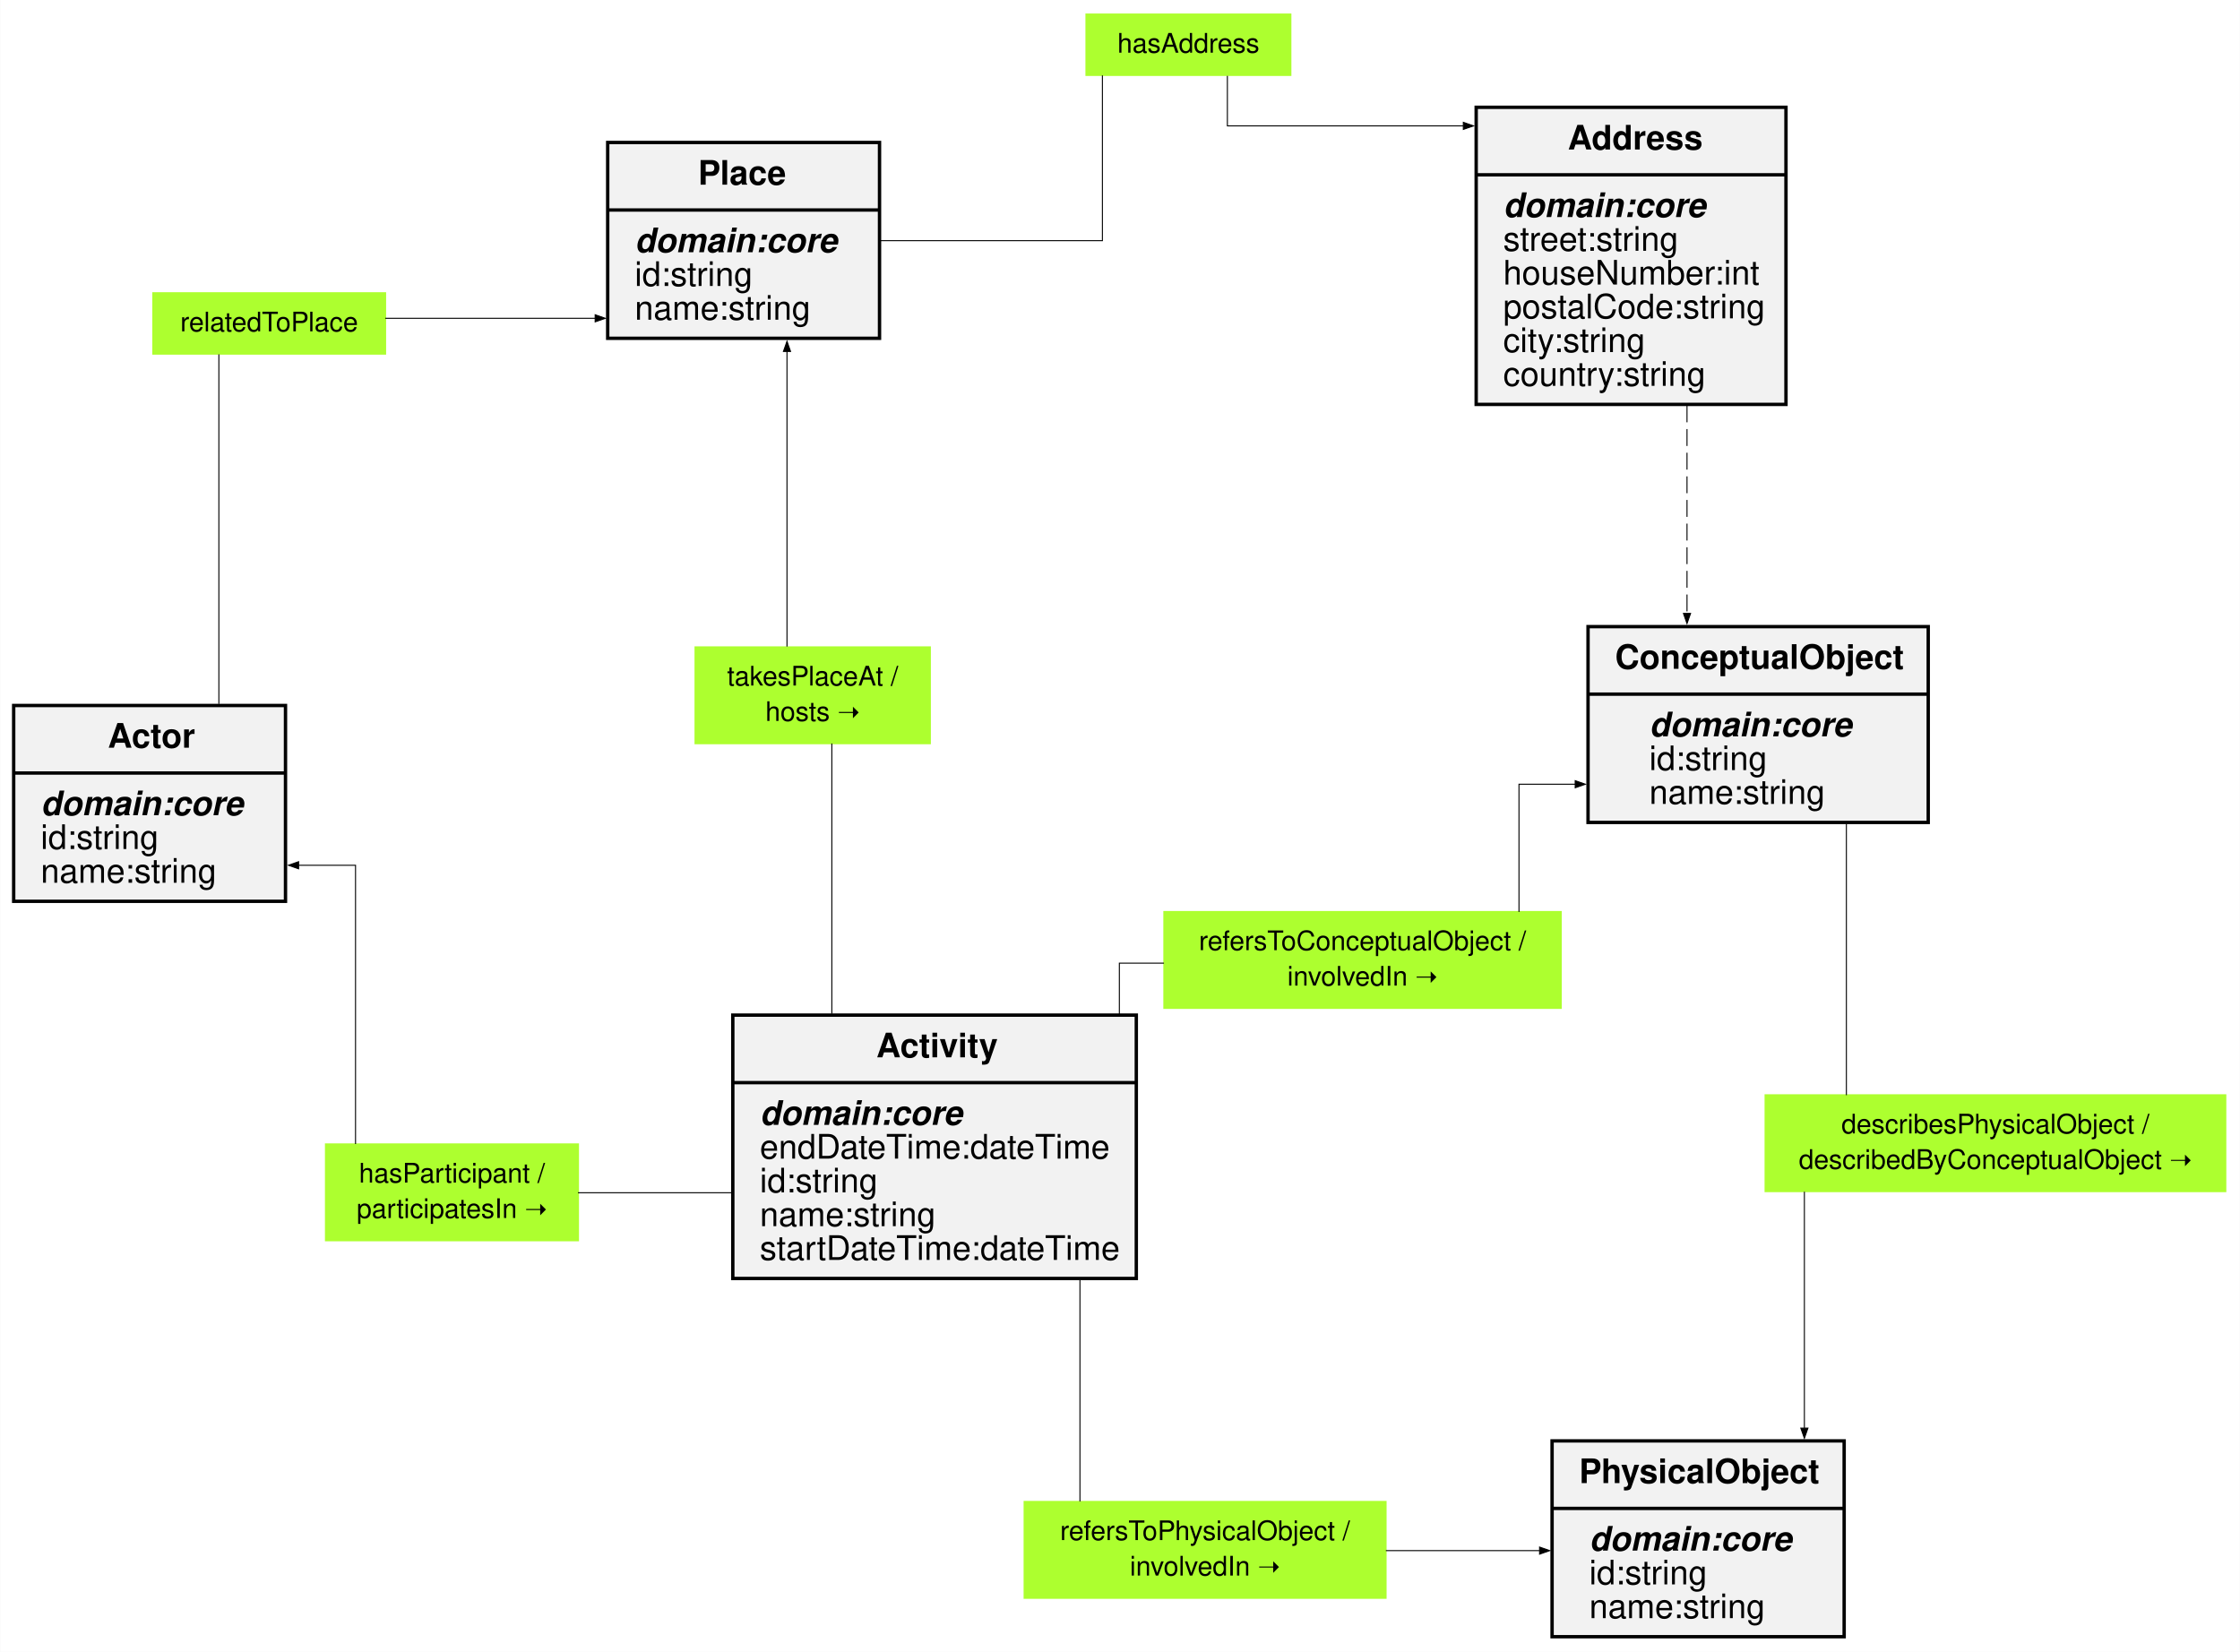
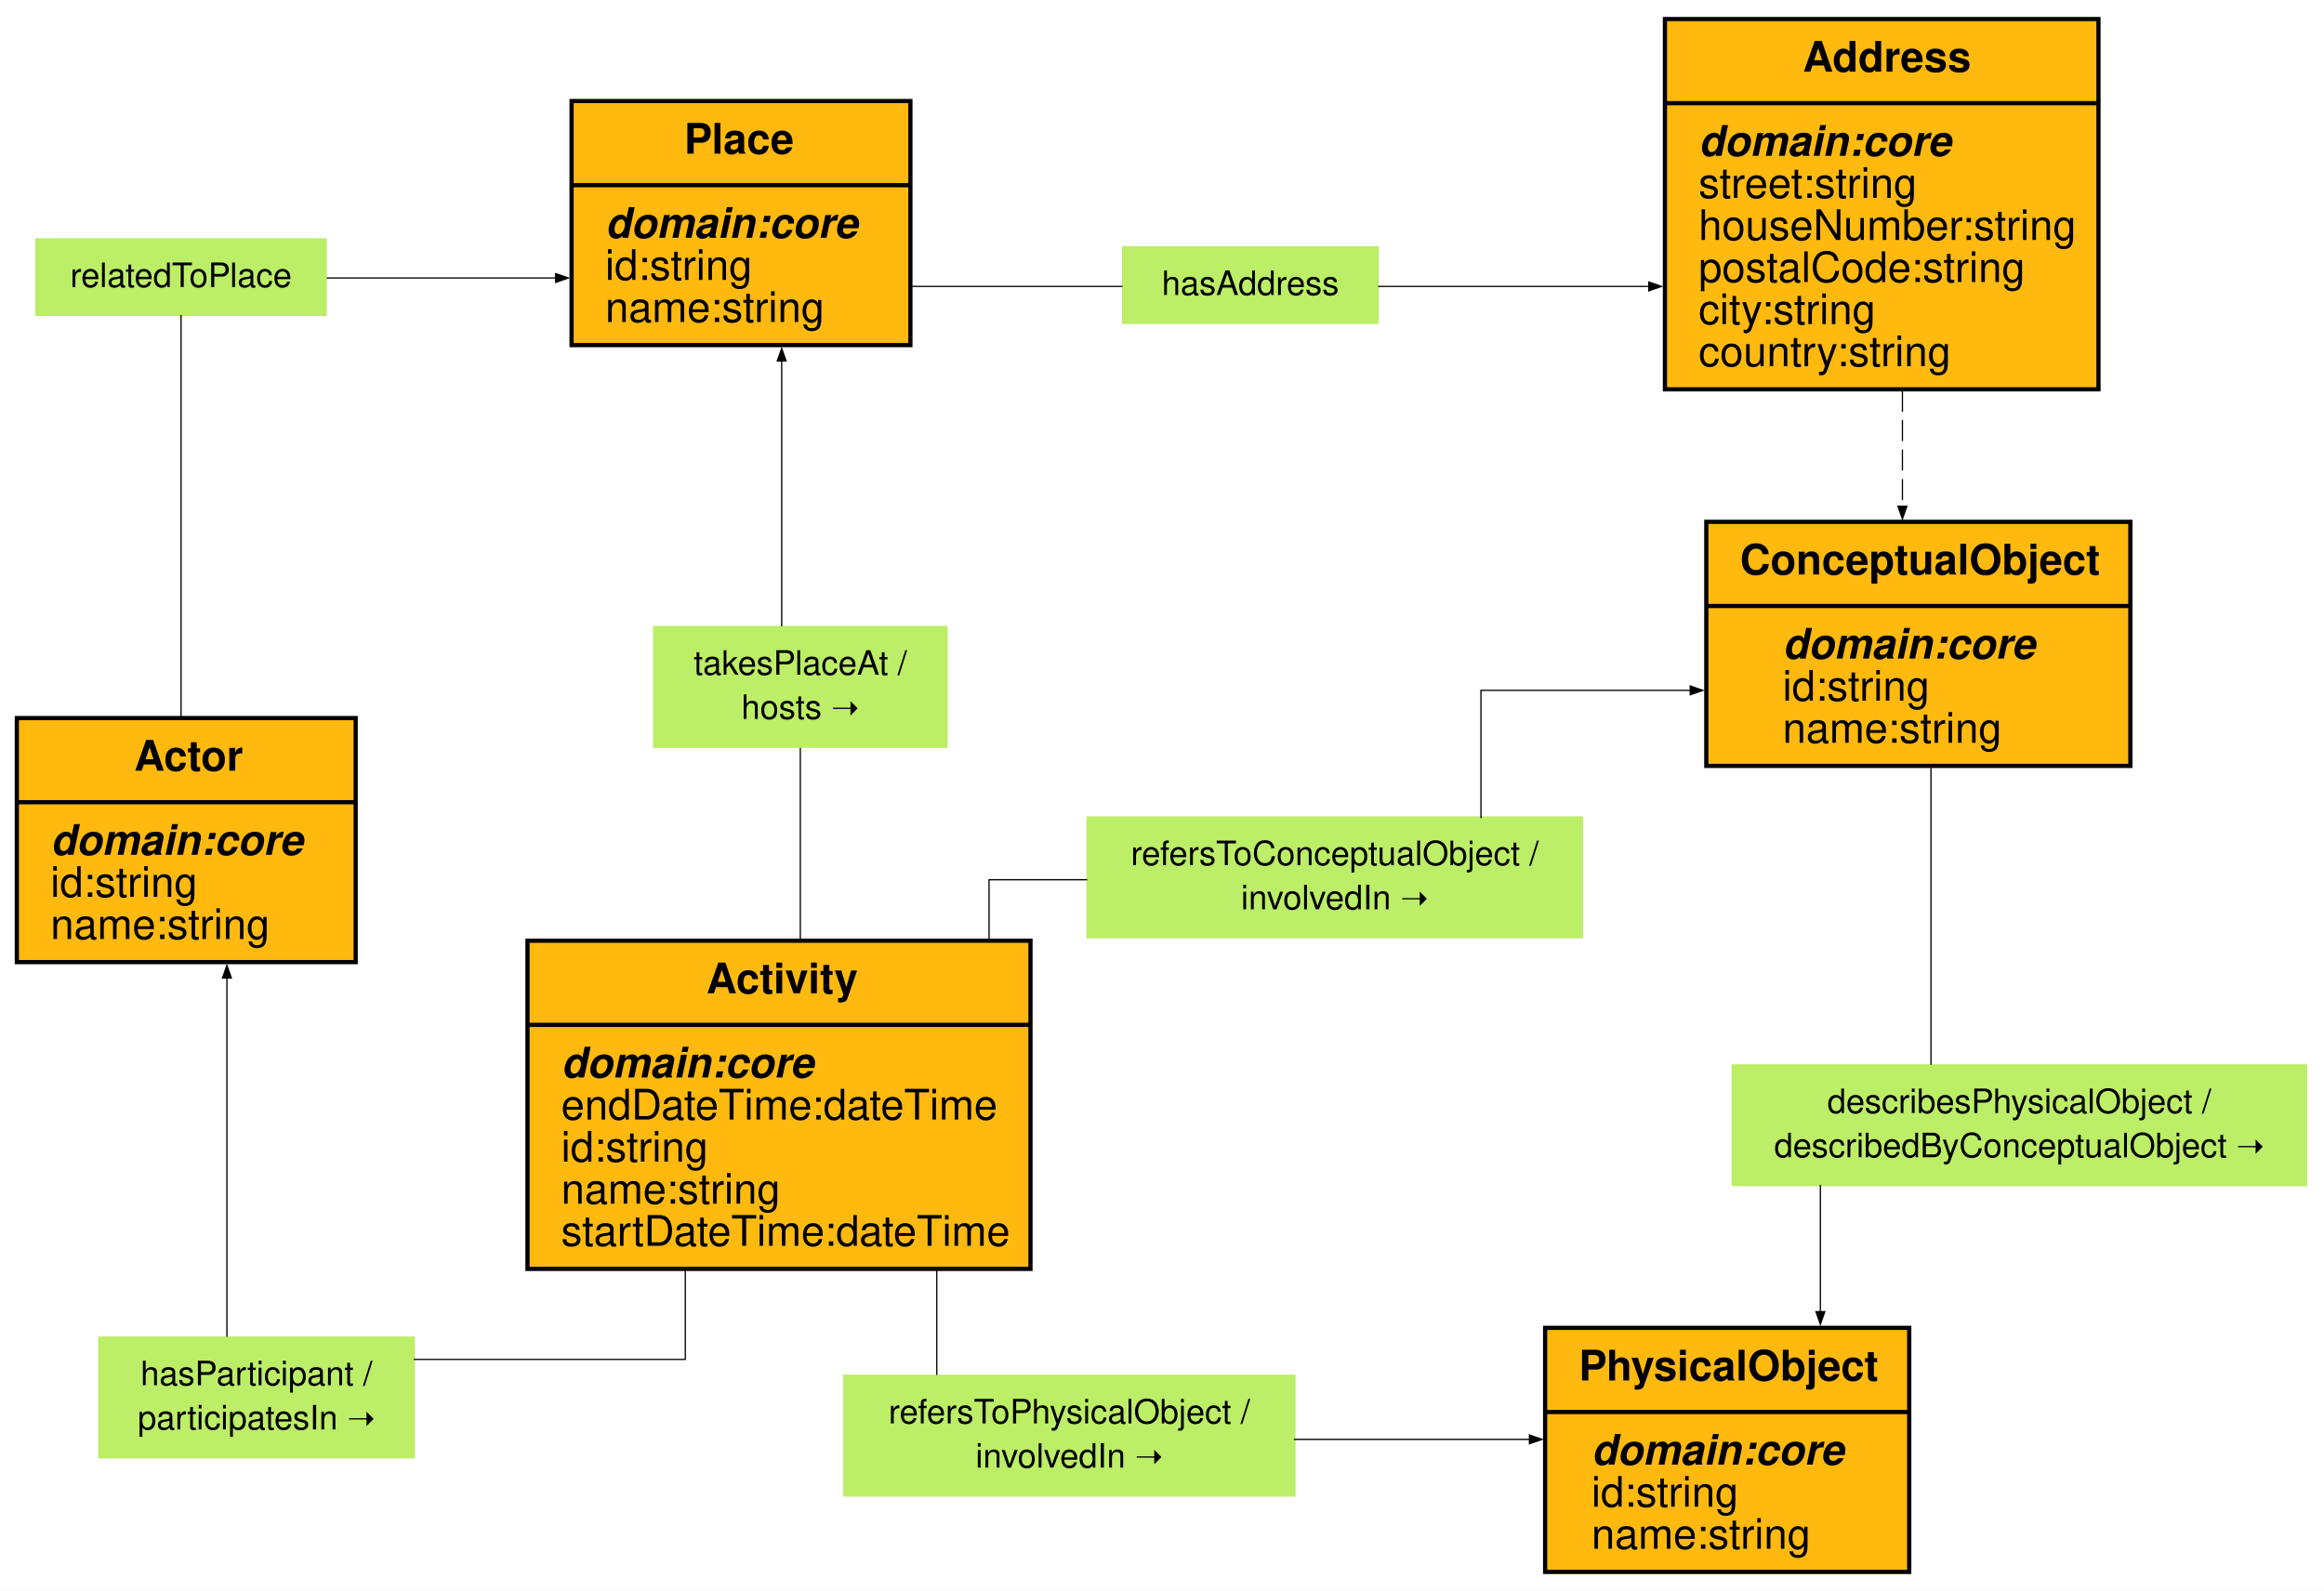
- <svg xmlns="http://www.w3.org/2000/svg" width="663pt" height="489pt" viewBox="0.00 0.00 663.28 489.28">
-   <g id="graph0" class="graph" transform="scale(1 1) rotate(0) translate(4 485.28)">
-     <polygon fill="white" stroke="none" points="-4,4 -4,-485.28 659.28,-485.28 659.28,4 -4,4" />
+ <svg xmlns="http://www.w3.org/2000/svg" width="552pt" height="378pt" viewBox="0.00 0.00 552.13 378.04">
+   <g id="graph0" class="graph" transform="scale(1 1) rotate(0) translate(4 374.04)">
+     <polygon fill="white" stroke="none" points="-4,4 -4,-374.04 548.13,-374.04 548.13,4 -4,4" />
    <g id="node1" class="node">
-       <polygon fill="#f2f2f2" stroke="black" points="212.97,-106.61 212.97,-184.61 332.47,-184.61 332.47,-106.61 212.97,-106.61" />
-       <text text-anchor="start" x="255.47" y="-172.11" font-family="Helvetica,Arial,sans-serif" font-weight="bold" font-size="10.00">Activity</text>
-       <polyline fill="none" stroke="black" points="212.97,-164.61 332.47,-164.61" />
-       <text text-anchor="start" x="220.97" y="-152.11" font-family="Helvetica,Arial,sans-serif" font-weight="bold" font-style="italic" font-size="10.00"> domain:core</text>
-       <text text-anchor="start" x="282.47" y="-152.11" font-family="Helvetica,Arial,sans-serif" font-size="10.00"> </text>
-       <text text-anchor="start" x="220.97" y="-142.11" font-family="Helvetica,Arial,sans-serif" font-size="10.00">endDateTime:dateTime</text>
-       <text text-anchor="start" x="220.97" y="-132.11" font-family="Helvetica,Arial,sans-serif" font-size="10.00">id:string</text>
-       <text text-anchor="start" x="220.97" y="-122.11" font-family="Helvetica,Arial,sans-serif" font-size="10.00">name:string</text>
-       <text text-anchor="start" x="220.97" y="-112.11" font-family="Helvetica,Arial,sans-serif" font-size="10.00">startDateTime:dateTime</text>
+       <polygon fill="#ffb90f" stroke="black" points="121.32,-72.51 121.32,-150.51 240.82,-150.51 240.82,-72.51 121.32,-72.51" />
+       <text text-anchor="start" x="163.82" y="-138.01" font-family="Helvetica,Arial,sans-serif" font-weight="bold" font-size="10.00">Activity</text>
+       <polyline fill="none" stroke="black" points="121.32,-130.51 240.82,-130.51" />
+       <text text-anchor="start" x="129.32" y="-118.01" font-family="Helvetica,Arial,sans-serif" font-weight="bold" font-style="italic" font-size="10.00"> domain:core</text>
+       <text text-anchor="start" x="190.82" y="-118.01" font-family="Helvetica,Arial,sans-serif" font-size="10.00"> </text>
+       <text text-anchor="start" x="129.32" y="-108.01" font-family="Helvetica,Arial,sans-serif" font-size="10.00">endDateTime:dateTime</text>
+       <text text-anchor="start" x="129.32" y="-98.01" font-family="Helvetica,Arial,sans-serif" font-size="10.00">id:string</text>
+       <text text-anchor="start" x="129.32" y="-88.01" font-family="Helvetica,Arial,sans-serif" font-size="10.00">name:string</text>
+       <text text-anchor="start" x="129.32" y="-78.01" font-family="Helvetica,Arial,sans-serif" font-size="10.00">startDateTime:dateTime</text>
    </g>
    <g id="node9" class="node">
-       <polygon fill="greenyellow" stroke="none" points="167.42,-146.62 92.18,-146.62 92.18,-117.62 167.42,-117.62 167.42,-146.62" />
-       <text text-anchor="middle" x="129.8" y="-135.02" font-family="Helvetica,Arial,sans-serif" font-size="8.00">hasParticipant / </text>
-       <text text-anchor="middle" x="129.8" y="-124.52" font-family="Helvetica,Arial,sans-serif" font-size="8.00">participatesIn ➝</text>
+       <polygon fill="#bcee68" stroke="none" points="94.57,-56.46 19.32,-56.46 19.32,-27.46 94.57,-27.46 94.57,-56.46" />
+       <text text-anchor="middle" x="56.94" y="-44.86" font-family="Helvetica,Arial,sans-serif" font-size="8.00">hasParticipant / </text>
+       <text text-anchor="middle" x="56.94" y="-34.36" font-family="Helvetica,Arial,sans-serif" font-size="8.00">participatesIn ➝</text>
    </g>
    <g id="edge5" class="edge">
-       <path fill="none" stroke="black" stroke-width="0.3" d="M212.52,-132C197.11,-132 180.99,-132 167.11,-132" />
+       <path fill="none" stroke="black" stroke-width="0.3" d="M158.81,-72.16C158.81,-60.61 158.81,-51 158.81,-51 158.81,-51 123.37,-51 94.29,-51" />
    </g>
    <g id="node10" class="node">
-       <polygon fill="greenyellow" stroke="none" points="458.47,-215.45 340.47,-215.45 340.47,-186.45 458.47,-186.45 458.47,-215.45" />
-       <text text-anchor="middle" x="399.47" y="-203.85" font-family="Helvetica,Arial,sans-serif" font-size="8.00">refersToConceptualObject / </text>
-       <text text-anchor="middle" x="399.47" y="-193.35" font-family="Helvetica,Arial,sans-serif" font-size="8.00">involvedIn ➝</text>
+       <polygon fill="#bcee68" stroke="none" points="372.12,-180.07 254.12,-180.07 254.12,-151.07 372.12,-151.07 372.12,-180.07" />
+       <text text-anchor="middle" x="313.12" y="-168.47" font-family="Helvetica,Arial,sans-serif" font-size="8.00">refersToConceptualObject / </text>
+       <text text-anchor="middle" x="313.12" y="-157.97" font-family="Helvetica,Arial,sans-serif" font-size="8.00">involvedIn ➝</text>
    </g>
    <g id="edge7" class="edge">
-       <path fill="none" stroke="black" stroke-width="0.3" d="M327.45,-184.85C327.45,-193.43 327.45,-200 327.45,-200 327.45,-200 332.83,-200 340.66,-200" />
+       <path fill="none" stroke="black" stroke-width="0.3" d="M230.98,-150.95C230.98,-158.96 230.98,-165 230.98,-165 230.98,-165 241.13,-165 254.3,-165" />
    </g>
    <g id="node11" class="node">
-       <polygon fill="greenyellow" stroke="none" points="406.59,-40.72 299.09,-40.72 299.09,-11.72 406.59,-11.72 406.59,-40.72" />
-       <text text-anchor="middle" x="352.84" y="-29.12" font-family="Helvetica,Arial,sans-serif" font-size="8.00">refersToPhysicalObject / </text>
-       <text text-anchor="middle" x="352.84" y="-18.62" font-family="Helvetica,Arial,sans-serif" font-size="8.00">involvedIn ➝</text>
+       <polygon fill="#bcee68" stroke="none" points="303.8,-47.39 196.3,-47.39 196.3,-18.39 303.8,-18.39 303.8,-47.39" />
+       <text text-anchor="middle" x="250.05" y="-35.79" font-family="Helvetica,Arial,sans-serif" font-size="8.00">refersToPhysicalObject / </text>
+       <text text-anchor="middle" x="250.05" y="-25.29" font-family="Helvetica,Arial,sans-serif" font-size="8.00">involvedIn ➝</text>
    </g>
    <g id="edge9" class="edge">
-       <path fill="none" stroke="black" stroke-width="0.3" d="M315.78,-106.18C315.78,-83.63 315.78,-56.7 315.78,-40.56" />
+       <path fill="none" stroke="black" stroke-width="0.3" d="M218.56,-72.2C218.56,-63.3 218.56,-54.39 218.56,-47.31" />
    </g>
    <g id="node13" class="node">
-       <polygon fill="greenyellow" stroke="none" points="271.63,-293.84 201.63,-293.84 201.63,-264.84 271.63,-264.84 271.63,-293.84" />
-       <text text-anchor="middle" x="236.63" y="-282.24" font-family="Helvetica,Arial,sans-serif" font-size="8.00">takesPlaceAt / </text>
-       <text text-anchor="middle" x="236.63" y="-271.74" font-family="Helvetica,Arial,sans-serif" font-size="8.00">hosts ➝</text>
+       <polygon fill="#bcee68" stroke="none" points="221.14,-225.32 151.14,-225.32 151.14,-196.32 221.14,-196.32 221.14,-225.32" />
+       <text text-anchor="middle" x="186.14" y="-213.72" font-family="Helvetica,Arial,sans-serif" font-size="8.00">takesPlaceAt / </text>
+       <text text-anchor="middle" x="186.14" y="-203.22" font-family="Helvetica,Arial,sans-serif" font-size="8.00">hosts ➝</text>
    </g>
    <g id="edge13" class="edge">
-       <path fill="none" stroke="black" stroke-width="0.3" d="M242.3,-185.01C242.3,-211.97 242.3,-246.15 242.3,-265.08" />
+       <path fill="none" stroke="black" stroke-width="0.3" d="M186.14,-150.76C186.14,-166.81 186.14,-184.37 186.14,-196.34" />
    </g>
    <g id="node2" class="node">
-       <polygon fill="#f2f2f2" stroke="black" points="0,-218.32 0,-276.32 80.5,-276.32 80.5,-218.32 0,-218.32" />
-       <text text-anchor="start" x="27.88" y="-263.82" font-family="Helvetica,Arial,sans-serif" font-weight="bold" font-size="10.00">Actor</text>
-       <polyline fill="none" stroke="black" points="0,-256.32 80.5,-256.32" />
-       <text text-anchor="start" x="8" y="-243.82" font-family="Helvetica,Arial,sans-serif" font-weight="bold" font-style="italic" font-size="10.00"> domain:core</text>
-       <text text-anchor="start" x="69.5" y="-243.82" font-family="Helvetica,Arial,sans-serif" font-size="10.00"> </text>
-       <text text-anchor="start" x="8" y="-233.82" font-family="Helvetica,Arial,sans-serif" font-size="10.00">id:string</text>
-       <text text-anchor="start" x="8" y="-223.82" font-family="Helvetica,Arial,sans-serif" font-size="10.00">name:string</text>
+       <polygon fill="#ffb90f" stroke="black" points="0,-145.42 0,-203.42 80.5,-203.42 80.5,-145.42 0,-145.42" />
+       <text text-anchor="start" x="27.88" y="-190.92" font-family="Helvetica,Arial,sans-serif" font-weight="bold" font-size="10.00">Actor</text>
+       <polyline fill="none" stroke="black" points="0,-183.42 80.5,-183.42" />
+       <text text-anchor="start" x="8" y="-170.92" font-family="Helvetica,Arial,sans-serif" font-weight="bold" font-style="italic" font-size="10.00"> domain:core</text>
+       <text text-anchor="start" x="69.5" y="-170.92" font-family="Helvetica,Arial,sans-serif" font-size="10.00"> </text>
+       <text text-anchor="start" x="8" y="-160.92" font-family="Helvetica,Arial,sans-serif" font-size="10.00">id:string</text>
+       <text text-anchor="start" x="8" y="-150.92" font-family="Helvetica,Arial,sans-serif" font-size="10.00">name:string</text>
    </g>
    <g id="node12" class="node">
-       <polygon fill="greenyellow" stroke="none" points="110.3,-398.73 41.05,-398.73 41.05,-380.23 110.3,-380.23 110.3,-398.73" />
-       <text text-anchor="middle" x="75.67" y="-387.13" font-family="Helvetica,Arial,sans-serif" font-size="8.00">relatedToPlace</text>
+       <polygon fill="#bcee68" stroke="none" points="73.64,-317.45 4.39,-317.45 4.39,-298.95 73.64,-298.95 73.64,-317.45" />
+       <text text-anchor="middle" x="39.01" y="-305.85" font-family="Helvetica,Arial,sans-serif" font-size="8.00">relatedToPlace</text>
    </g>
    <g id="edge11" class="edge">
-       <path fill="none" stroke="black" stroke-width="0.3" d="M60.77,-276.78C60.77,-309.31 60.77,-359.8 60.77,-380.33" />
+       <path fill="none" stroke="black" stroke-width="0.3" d="M39.01,-203.78C39.01,-234.24 39.01,-280.05 39.01,-299.24" />
    </g>
    <g id="node3" class="node">
-       <polygon fill="#f2f2f2" stroke="black" points="433.12,-365.5 433.12,-453.5 524.87,-453.5 524.87,-365.5 433.12,-365.5" />
-       <text text-anchor="start" x="460.25" y="-441" font-family="Helvetica,Arial,sans-serif" font-weight="bold" font-size="10.00">Address</text>
-       <polyline fill="none" stroke="black" points="433.12,-433.5 524.87,-433.5" />
-       <text text-anchor="start" x="441.12" y="-421" font-family="Helvetica,Arial,sans-serif" font-weight="bold" font-style="italic" font-size="10.00"> domain:core</text>
-       <text text-anchor="start" x="502.62" y="-421" font-family="Helvetica,Arial,sans-serif" font-size="10.00"> </text>
-       <text text-anchor="start" x="441.12" y="-411" font-family="Helvetica,Arial,sans-serif" font-size="10.00">street:string</text>
-       <text text-anchor="start" x="441.12" y="-401" font-family="Helvetica,Arial,sans-serif" font-size="10.00">houseNumber:int</text>
-       <text text-anchor="start" x="441.12" y="-391" font-family="Helvetica,Arial,sans-serif" font-size="10.00">postalCode:string</text>
-       <text text-anchor="start" x="441.12" y="-381" font-family="Helvetica,Arial,sans-serif" font-size="10.00">city:string</text>
-       <text text-anchor="start" x="441.12" y="-371" font-family="Helvetica,Arial,sans-serif" font-size="10.00">country:string</text>
+       <polygon fill="#ffb90f" stroke="black" points="391.55,-281.54 391.55,-369.54 494.55,-369.54 494.55,-281.54 391.55,-281.54" />
+       <text text-anchor="start" x="424.3" y="-357.04" font-family="Helvetica,Arial,sans-serif" font-weight="bold" font-size="10.00">Address</text>
+       <polyline fill="none" stroke="black" points="391.55,-349.54 494.55,-349.54" />
+       <text text-anchor="start" x="399.55" y="-337.04" font-family="Helvetica,Arial,sans-serif" font-weight="bold" font-style="italic" font-size="10.00"> domain:core</text>
+       <text text-anchor="start" x="461.05" y="-337.04" font-family="Helvetica,Arial,sans-serif" font-size="10.00"> </text>
+       <text text-anchor="start" x="399.55" y="-327.04" font-family="Helvetica,Arial,sans-serif" font-size="10.00">street:string</text>
+       <text text-anchor="start" x="399.55" y="-317.04" font-family="Helvetica,Arial,sans-serif" font-size="10.00">houseNumber:string</text>
+       <text text-anchor="start" x="399.55" y="-307.04" font-family="Helvetica,Arial,sans-serif" font-size="10.00">postalCode:string</text>
+       <text text-anchor="start" x="399.55" y="-297.04" font-family="Helvetica,Arial,sans-serif" font-size="10.00">city:string</text>
+       <text text-anchor="start" x="399.55" y="-287.04" font-family="Helvetica,Arial,sans-serif" font-size="10.00">country:string</text>
    </g>
    <g id="node4" class="node">
-       <polygon fill="#f2f2f2" stroke="black" points="466.25,-241.68 466.25,-299.68 567,-299.68 567,-241.68 466.25,-241.68" />
-       <text text-anchor="start" x="474.25" y="-287.18" font-family="Helvetica,Arial,sans-serif" font-weight="bold" font-size="10.00">ConceptualObject</text>
-       <polyline fill="none" stroke="black" points="466.25,-279.68 567,-279.68" />
-       <text text-anchor="start" x="484.37" y="-267.18" font-family="Helvetica,Arial,sans-serif" font-weight="bold" font-style="italic" font-size="10.00"> domain:core</text>
-       <text text-anchor="start" x="545.87" y="-267.18" font-family="Helvetica,Arial,sans-serif" font-size="10.00"> </text>
-       <text text-anchor="start" x="484.37" y="-257.18" font-family="Helvetica,Arial,sans-serif" font-size="10.00">id:string</text>
-       <text text-anchor="start" x="484.37" y="-247.18" font-family="Helvetica,Arial,sans-serif" font-size="10.00">name:string</text>
+       <polygon fill="#ffb90f" stroke="black" points="401.38,-192.05 401.38,-250.05 502.13,-250.05 502.13,-192.05 401.38,-192.05" />
+       <text text-anchor="start" x="409.38" y="-237.55" font-family="Helvetica,Arial,sans-serif" font-weight="bold" font-size="10.00">ConceptualObject</text>
+       <polyline fill="none" stroke="black" points="401.38,-230.05 502.13,-230.05" />
+       <text text-anchor="start" x="419.51" y="-217.55" font-family="Helvetica,Arial,sans-serif" font-weight="bold" font-style="italic" font-size="10.00"> domain:core</text>
+       <text text-anchor="start" x="481.01" y="-217.55" font-family="Helvetica,Arial,sans-serif" font-size="10.00"> </text>
+       <text text-anchor="start" x="419.51" y="-207.55" font-family="Helvetica,Arial,sans-serif" font-size="10.00">id:string</text>
+       <text text-anchor="start" x="419.51" y="-197.55" font-family="Helvetica,Arial,sans-serif" font-size="10.00">name:string</text>
    </g>
    <g id="edge15" class="edge">
-       <path fill="none" stroke="black" stroke-width="0.3" stroke-dasharray="5,2" d="M495.56,-365.19C495.56,-365.19 495.56,-303.59 495.56,-303.59" />
-       <polygon fill="black" stroke="black" stroke-width="0.3" points="496.61,-303.59 495.56,-300.59 494.51,-303.59 496.61,-303.59" />
+       <path fill="none" stroke="black" stroke-width="0.3" stroke-dasharray="5,2" d="M447.97,-281.23C447.97,-281.23 447.97,-253.74 447.97,-253.74" />
+       <polygon fill="black" stroke="black" stroke-width="0.3" points="449.02,-253.74 447.97,-250.74 446.92,-253.74 449.02,-253.74" />
    </g>
    <g id="node8" class="node">
-       <polygon fill="greenyellow" stroke="none" points="655.28,-161.17 518.53,-161.17 518.53,-132.17 655.28,-132.17 655.28,-161.17" />
-       <text text-anchor="middle" x="586.91" y="-149.57" font-family="Helvetica,Arial,sans-serif" font-size="8.00">describesPhysicalObject / </text>
-       <text text-anchor="middle" x="586.91" y="-139.07" font-family="Helvetica,Arial,sans-serif" font-size="8.00">describedByConceptualObject ➝</text>
+       <polygon fill="#bcee68" stroke="none" points="544.13,-121.15 407.38,-121.15 407.38,-92.15 544.13,-92.15 544.13,-121.15" />
+       <text text-anchor="middle" x="475.75" y="-109.55" font-family="Helvetica,Arial,sans-serif" font-size="8.00">describesPhysicalObject / </text>
+       <text text-anchor="middle" x="475.75" y="-99.05" font-family="Helvetica,Arial,sans-serif" font-size="8.00">describedByConceptualObject ➝</text>
    </g>
    <g id="edge3" class="edge">
-       <path fill="none" stroke="black" stroke-width="0.3" d="M542.76,-241.3C542.76,-215.94 542.76,-180.41 542.76,-160.9" />
+       <path fill="none" stroke="black" stroke-width="0.3" d="M454.76,-191.59C454.76,-168.95 454.76,-138.65 454.76,-121.03" />
    </g>
    <g id="node5" class="node">
-       <polygon fill="#f2f2f2" stroke="black" points="455.6,-0.5 455.6,-58.5 542.1,-58.5 542.1,-0.5 455.6,-0.5" />
-       <text text-anchor="start" x="463.6" y="-46" font-family="Helvetica,Arial,sans-serif" font-weight="bold" font-size="10.00">PhysicalObject</text>
-       <polyline fill="none" stroke="black" points="455.6,-38.5 542.1,-38.5" />
-       <text text-anchor="start" x="466.6" y="-26" font-family="Helvetica,Arial,sans-serif" font-weight="bold" font-style="italic" font-size="10.00"> domain:core</text>
-       <text text-anchor="start" x="528.1" y="-26" font-family="Helvetica,Arial,sans-serif" font-size="10.00"> </text>
-       <text text-anchor="start" x="466.6" y="-16" font-family="Helvetica,Arial,sans-serif" font-size="10.00">id:string</text>
-       <text text-anchor="start" x="466.6" y="-6" font-family="Helvetica,Arial,sans-serif" font-size="10.00">name:string</text>
+       <polygon fill="#ffb90f" stroke="black" points="363.09,-0.5 363.09,-58.5 449.59,-58.5 449.59,-0.5 363.09,-0.5" />
+       <text text-anchor="start" x="371.09" y="-46" font-family="Helvetica,Arial,sans-serif" font-weight="bold" font-size="10.00">PhysicalObject</text>
+       <polyline fill="none" stroke="black" points="363.09,-38.5 449.59,-38.5" />
+       <text text-anchor="start" x="374.09" y="-26" font-family="Helvetica,Arial,sans-serif" font-weight="bold" font-style="italic" font-size="10.00"> domain:core</text>
+       <text text-anchor="start" x="435.59" y="-26" font-family="Helvetica,Arial,sans-serif" font-size="10.00"> </text>
+       <text text-anchor="start" x="374.09" y="-16" font-family="Helvetica,Arial,sans-serif" font-size="10.00">id:string</text>
+       <text text-anchor="start" x="374.09" y="-6" font-family="Helvetica,Arial,sans-serif" font-size="10.00">name:string</text>
    </g>
    <g id="node6" class="node">
-       <polygon fill="#f2f2f2" stroke="black" points="175.92,-385.08 175.92,-443.08 256.42,-443.08 256.42,-385.08 175.92,-385.08" />
-       <text text-anchor="start" x="202.67" y="-430.58" font-family="Helvetica,Arial,sans-serif" font-weight="bold" font-size="10.00">Place</text>
-       <polyline fill="none" stroke="black" points="175.92,-423.08 256.42,-423.08" />
-       <text text-anchor="start" x="183.92" y="-410.58" font-family="Helvetica,Arial,sans-serif" font-weight="bold" font-style="italic" font-size="10.00"> domain:core</text>
-       <text text-anchor="start" x="245.42" y="-410.58" font-family="Helvetica,Arial,sans-serif" font-size="10.00"> </text>
-       <text text-anchor="start" x="183.92" y="-400.58" font-family="Helvetica,Arial,sans-serif" font-size="10.00">id:string</text>
-       <text text-anchor="start" x="183.92" y="-390.58" font-family="Helvetica,Arial,sans-serif" font-size="10.00">name:string</text>
+       <polygon fill="#ffb90f" stroke="black" points="131.79,-292.05 131.79,-350.05 212.29,-350.05 212.29,-292.05 131.79,-292.05" />
+       <text text-anchor="start" x="158.54" y="-337.55" font-family="Helvetica,Arial,sans-serif" font-weight="bold" font-size="10.00">Place</text>
+       <polyline fill="none" stroke="black" points="131.79,-330.05 212.29,-330.05" />
+       <text text-anchor="start" x="139.79" y="-317.55" font-family="Helvetica,Arial,sans-serif" font-weight="bold" font-style="italic" font-size="10.00"> domain:core</text>
+       <text text-anchor="start" x="201.29" y="-317.55" font-family="Helvetica,Arial,sans-serif" font-size="10.00"> </text>
+       <text text-anchor="start" x="139.79" y="-307.55" font-family="Helvetica,Arial,sans-serif" font-size="10.00">id:string</text>
+       <text text-anchor="start" x="139.79" y="-297.55" font-family="Helvetica,Arial,sans-serif" font-size="10.00">name:string</text>
    </g>
    <g id="node7" class="node">
-       <polygon fill="greenyellow" stroke="none" points="378.4,-481.28 317.4,-481.28 317.4,-462.78 378.4,-462.78 378.4,-481.28" />
-       <text text-anchor="middle" x="347.9" y="-469.68" font-family="Helvetica,Arial,sans-serif" font-size="8.00">hasAddress</text>
+       <polygon fill="#bcee68" stroke="none" points="323.56,-315.57 262.56,-315.57 262.56,-297.07 323.56,-297.07 323.56,-315.57" />
+       <text text-anchor="middle" x="293.06" y="-303.97" font-family="Helvetica,Arial,sans-serif" font-size="8.00">hasAddress</text>
    </g>
    <g id="edge1" class="edge">
-       <path fill="none" stroke="black" stroke-width="0.3" d="M256.64,-414C286.67,-414 322.43,-414 322.43,-414 322.43,-414 322.43,-446.64 322.43,-462.96" />
+       <path fill="none" stroke="black" stroke-width="0.3" d="M212.67,-306C229.01,-306 247.53,-306 262.67,-306" />
    </g>
    <g id="edge2" class="edge">
-       <path fill="none" stroke="black" stroke-width="0.3" d="M359.44,-462.81C359.44,-456.03 359.44,-448 359.44,-448 359.44,-448 429.32,-448 429.32,-448" />
-       <polygon fill="black" stroke="black" stroke-width="0.3" points="429.32,-449.05 432.32,-448 429.32,-446.95 429.32,-449.05" />
+       <path fill="none" stroke="black" stroke-width="0.3" d="M323.41,-306C323.41,-306 387.72,-306 387.72,-306" />
+       <polygon fill="black" stroke="black" stroke-width="0.3" points="387.72,-307.05 390.72,-306 387.72,-304.95 387.72,-307.05" />
    </g>
    <g id="edge4" class="edge">
-       <path fill="none" stroke="black" stroke-width="0.3" d="M530.32,-132.31C530.32,-132.31 530.32,-62.28 530.32,-62.28" />
-       <polygon fill="black" stroke="black" stroke-width="0.3" points="531.37,-62.28 530.32,-59.28 529.27,-62.28 531.37,-62.28" />
+       <path fill="none" stroke="black" stroke-width="0.3" d="M428.48,-92.5C428.48,-92.5 428.48,-62.35 428.48,-62.35" />
+       <polygon fill="black" stroke="black" stroke-width="0.3" points="429.53,-62.35 428.48,-59.35 427.43,-62.35 429.53,-62.35" />
    </g>
    <g id="edge6" class="edge">
-       <path fill="none" stroke="black" stroke-width="0.3" d="M101.24,-146.42C101.24,-173.37 101.24,-229 101.24,-229 101.24,-229 84.38,-229 84.38,-229" />
-       <polygon fill="black" stroke="black" stroke-width="0.3" points="84.38,-227.95 81.38,-229 84.38,-230.05 84.38,-227.95" />
+       <path fill="none" stroke="black" stroke-width="0.3" d="M49.91,-56.39C49.91,-56.39 49.91,-141.64 49.91,-141.64" />
+       <polygon fill="black" stroke="black" stroke-width="0.3" points="48.86,-141.64 49.91,-144.64 50.96,-141.64 48.86,-141.64" />
    </g>
    <g id="edge8" class="edge">
-       <path fill="none" stroke="black" stroke-width="0.3" d="M445.8,-215.17C445.8,-230.58 445.8,-253 445.8,-253 445.8,-253 462.45,-253 462.45,-253" />
-       <polygon fill="black" stroke="black" stroke-width="0.3" points="462.45,-254.05 465.45,-253 462.45,-251.95 462.45,-254.05" />
+       <path fill="none" stroke="black" stroke-width="0.3" d="M347.84,-179.63C347.84,-192.65 347.84,-210 347.84,-210 347.84,-210 397.56,-210 397.56,-210" />
+       <polygon fill="black" stroke="black" stroke-width="0.3" points="397.56,-211.05 400.56,-210 397.56,-208.95 397.56,-211.05" />
    </g>
    <g id="edge10" class="edge">
-       <path fill="none" stroke="black" stroke-width="0.3" d="M406.38,-26C406.38,-26 451.9,-26 451.9,-26" />
-       <polygon fill="black" stroke="black" stroke-width="0.3" points="451.9,-27.05 454.9,-26 451.9,-24.95 451.9,-27.05" />
+       <path fill="none" stroke="black" stroke-width="0.3" d="M303.4,-32C303.4,-32 359.36,-32 359.36,-32" />
+       <polygon fill="black" stroke="black" stroke-width="0.3" points="359.36,-33.05 362.36,-32 359.36,-30.95 359.36,-33.05" />
    </g>
    <g id="edge12" class="edge">
-       <path fill="none" stroke="black" stroke-width="0.3" d="M110.04,-391C110.04,-391 172.21,-391 172.21,-391" />
-       <polygon fill="black" stroke="black" stroke-width="0.3" points="172.21,-392.05 175.21,-391 172.21,-389.95 172.21,-392.05" />
+       <path fill="none" stroke="black" stroke-width="0.3" d="M73.62,-308C73.62,-308 128.02,-308 128.02,-308" />
+       <polygon fill="black" stroke="black" stroke-width="0.3" points="128.02,-309.05 131.02,-308 128.02,-306.95 128.02,-309.05" />
    </g>
    <g id="edge14" class="edge">
-       <path fill="none" stroke="black" stroke-width="0.3" d="M229.02,-293.76C229.02,-293.76 229.02,-381.19 229.02,-381.19" />
-       <polygon fill="black" stroke="black" stroke-width="0.3" points="227.97,-381.19 229.02,-384.19 230.07,-381.19 227.97,-381.19" />
+       <path fill="none" stroke="black" stroke-width="0.3" d="M181.71,-225.23C181.71,-225.23 181.71,-288.27 181.71,-288.27" />
+       <polygon fill="black" stroke="black" stroke-width="0.3" points="180.66,-288.27 181.71,-291.27 182.76,-288.27 180.66,-288.27" />
    </g>
  </g>
</svg>
